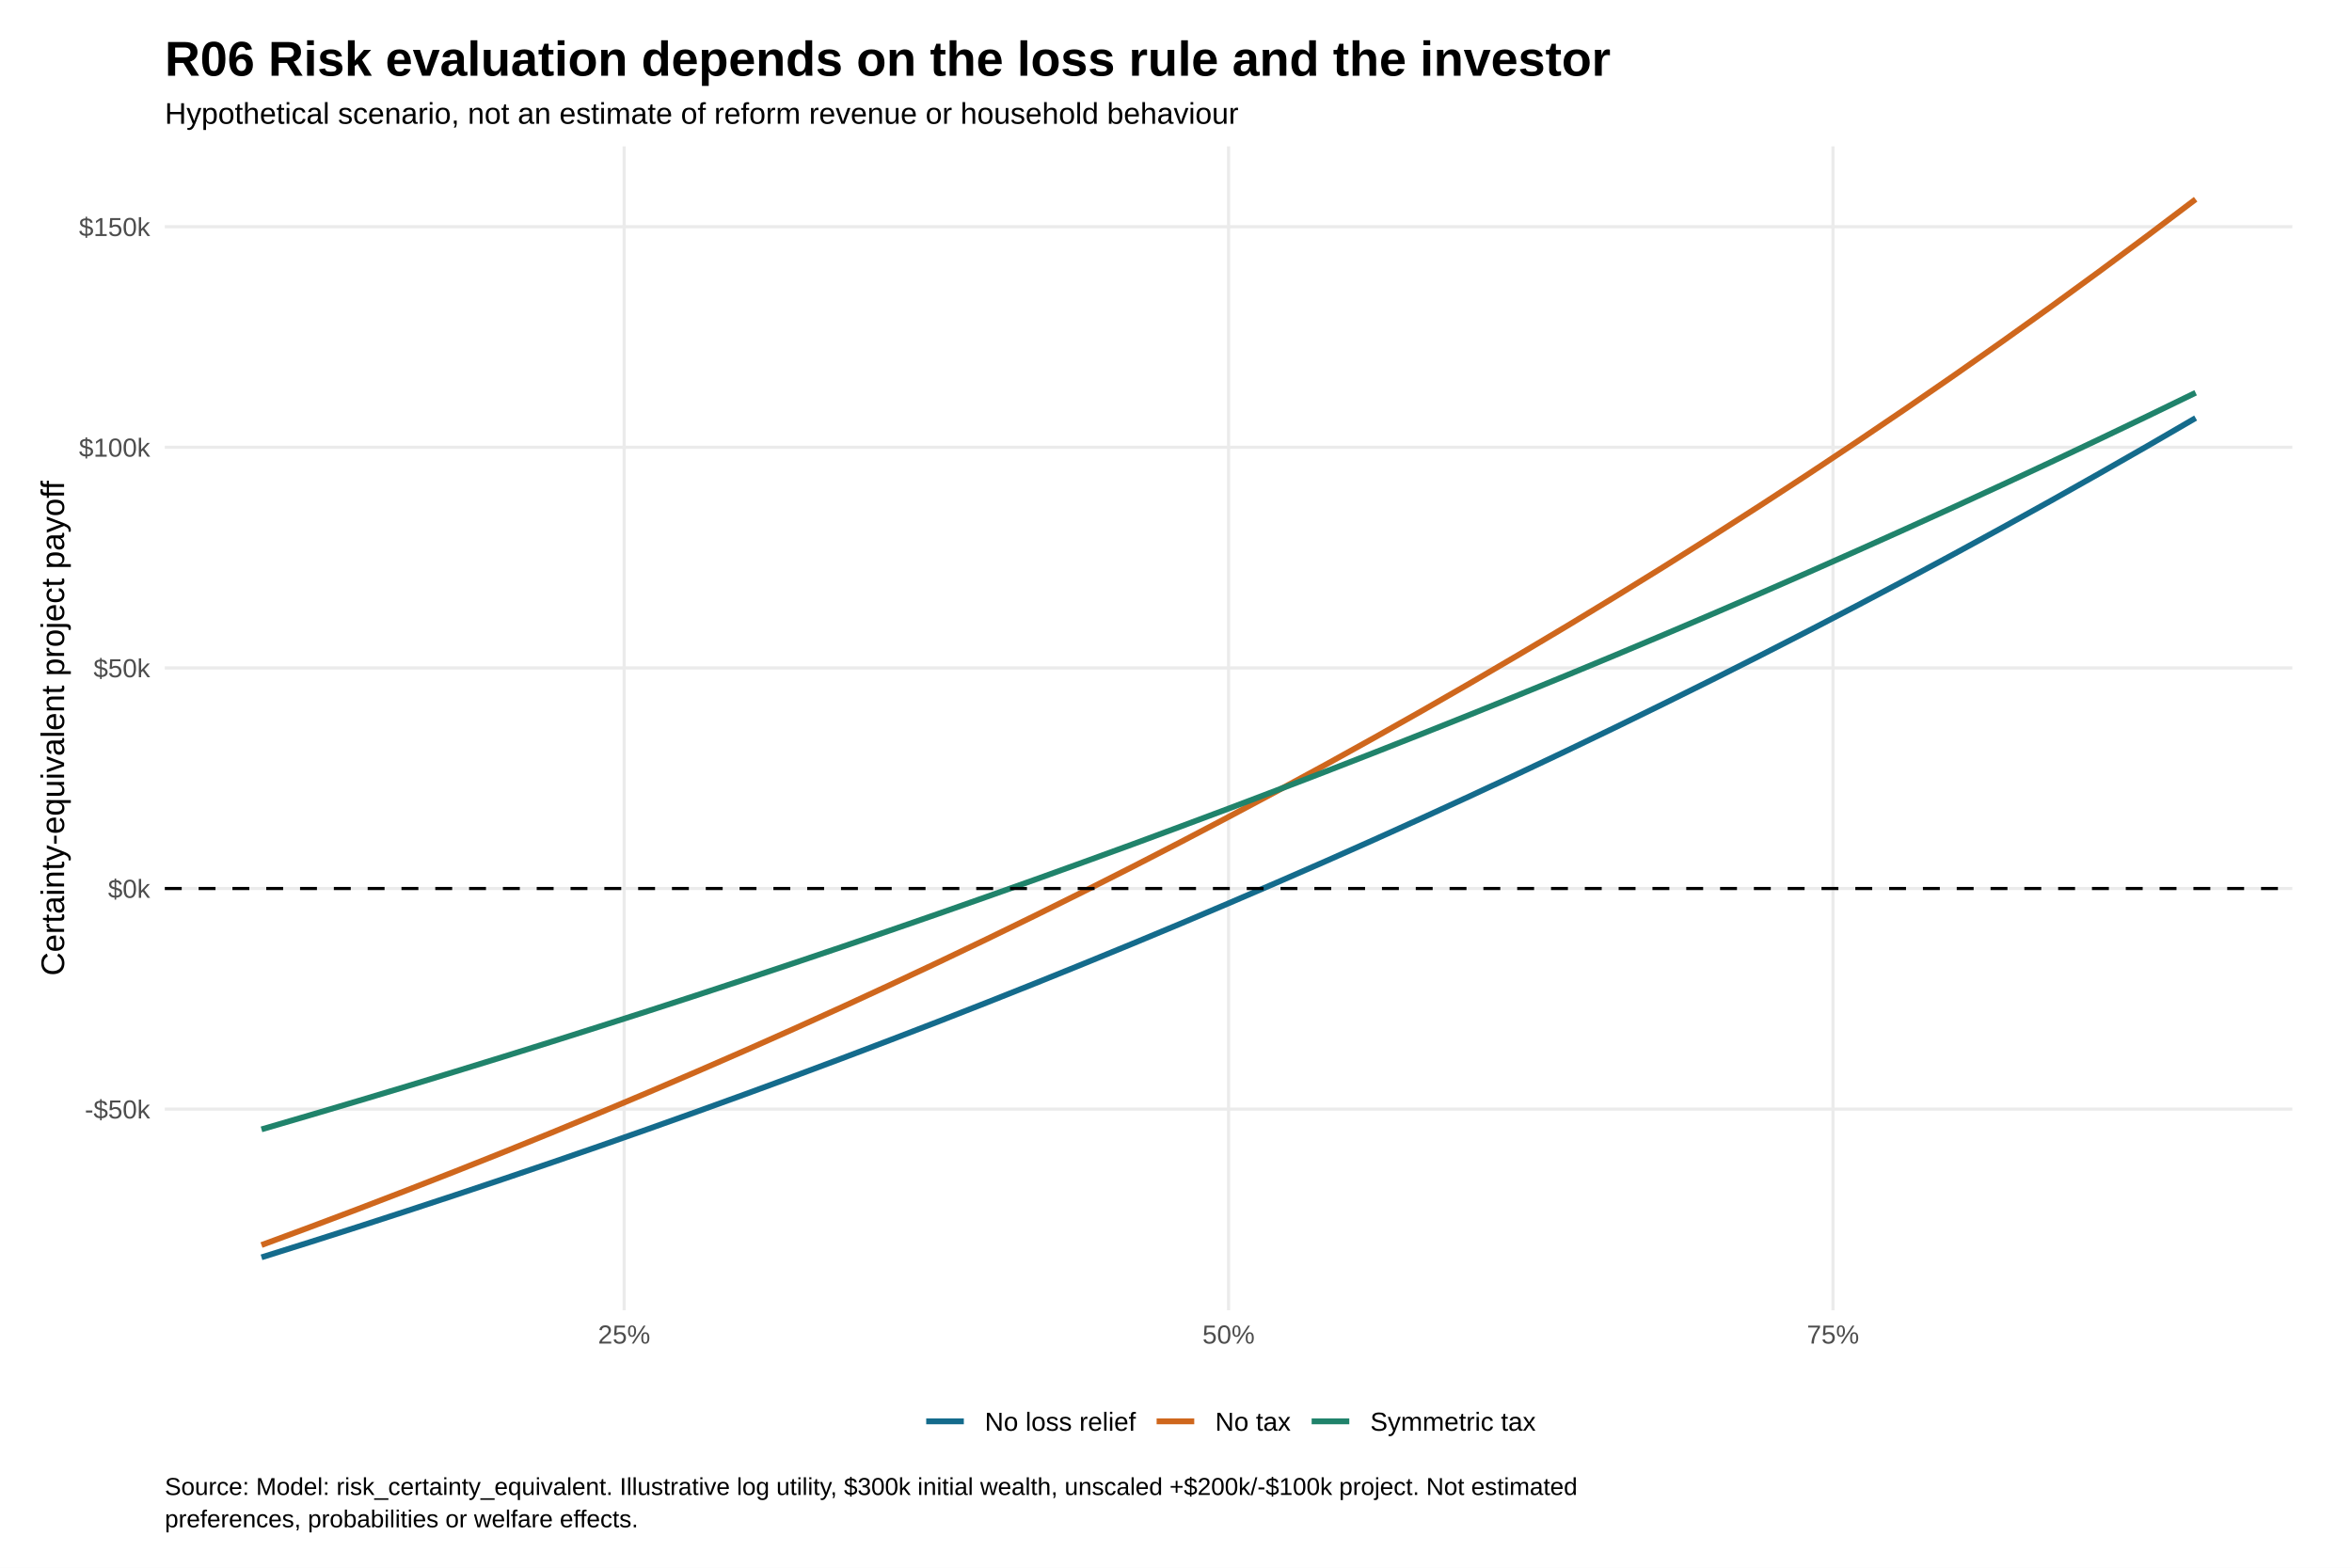
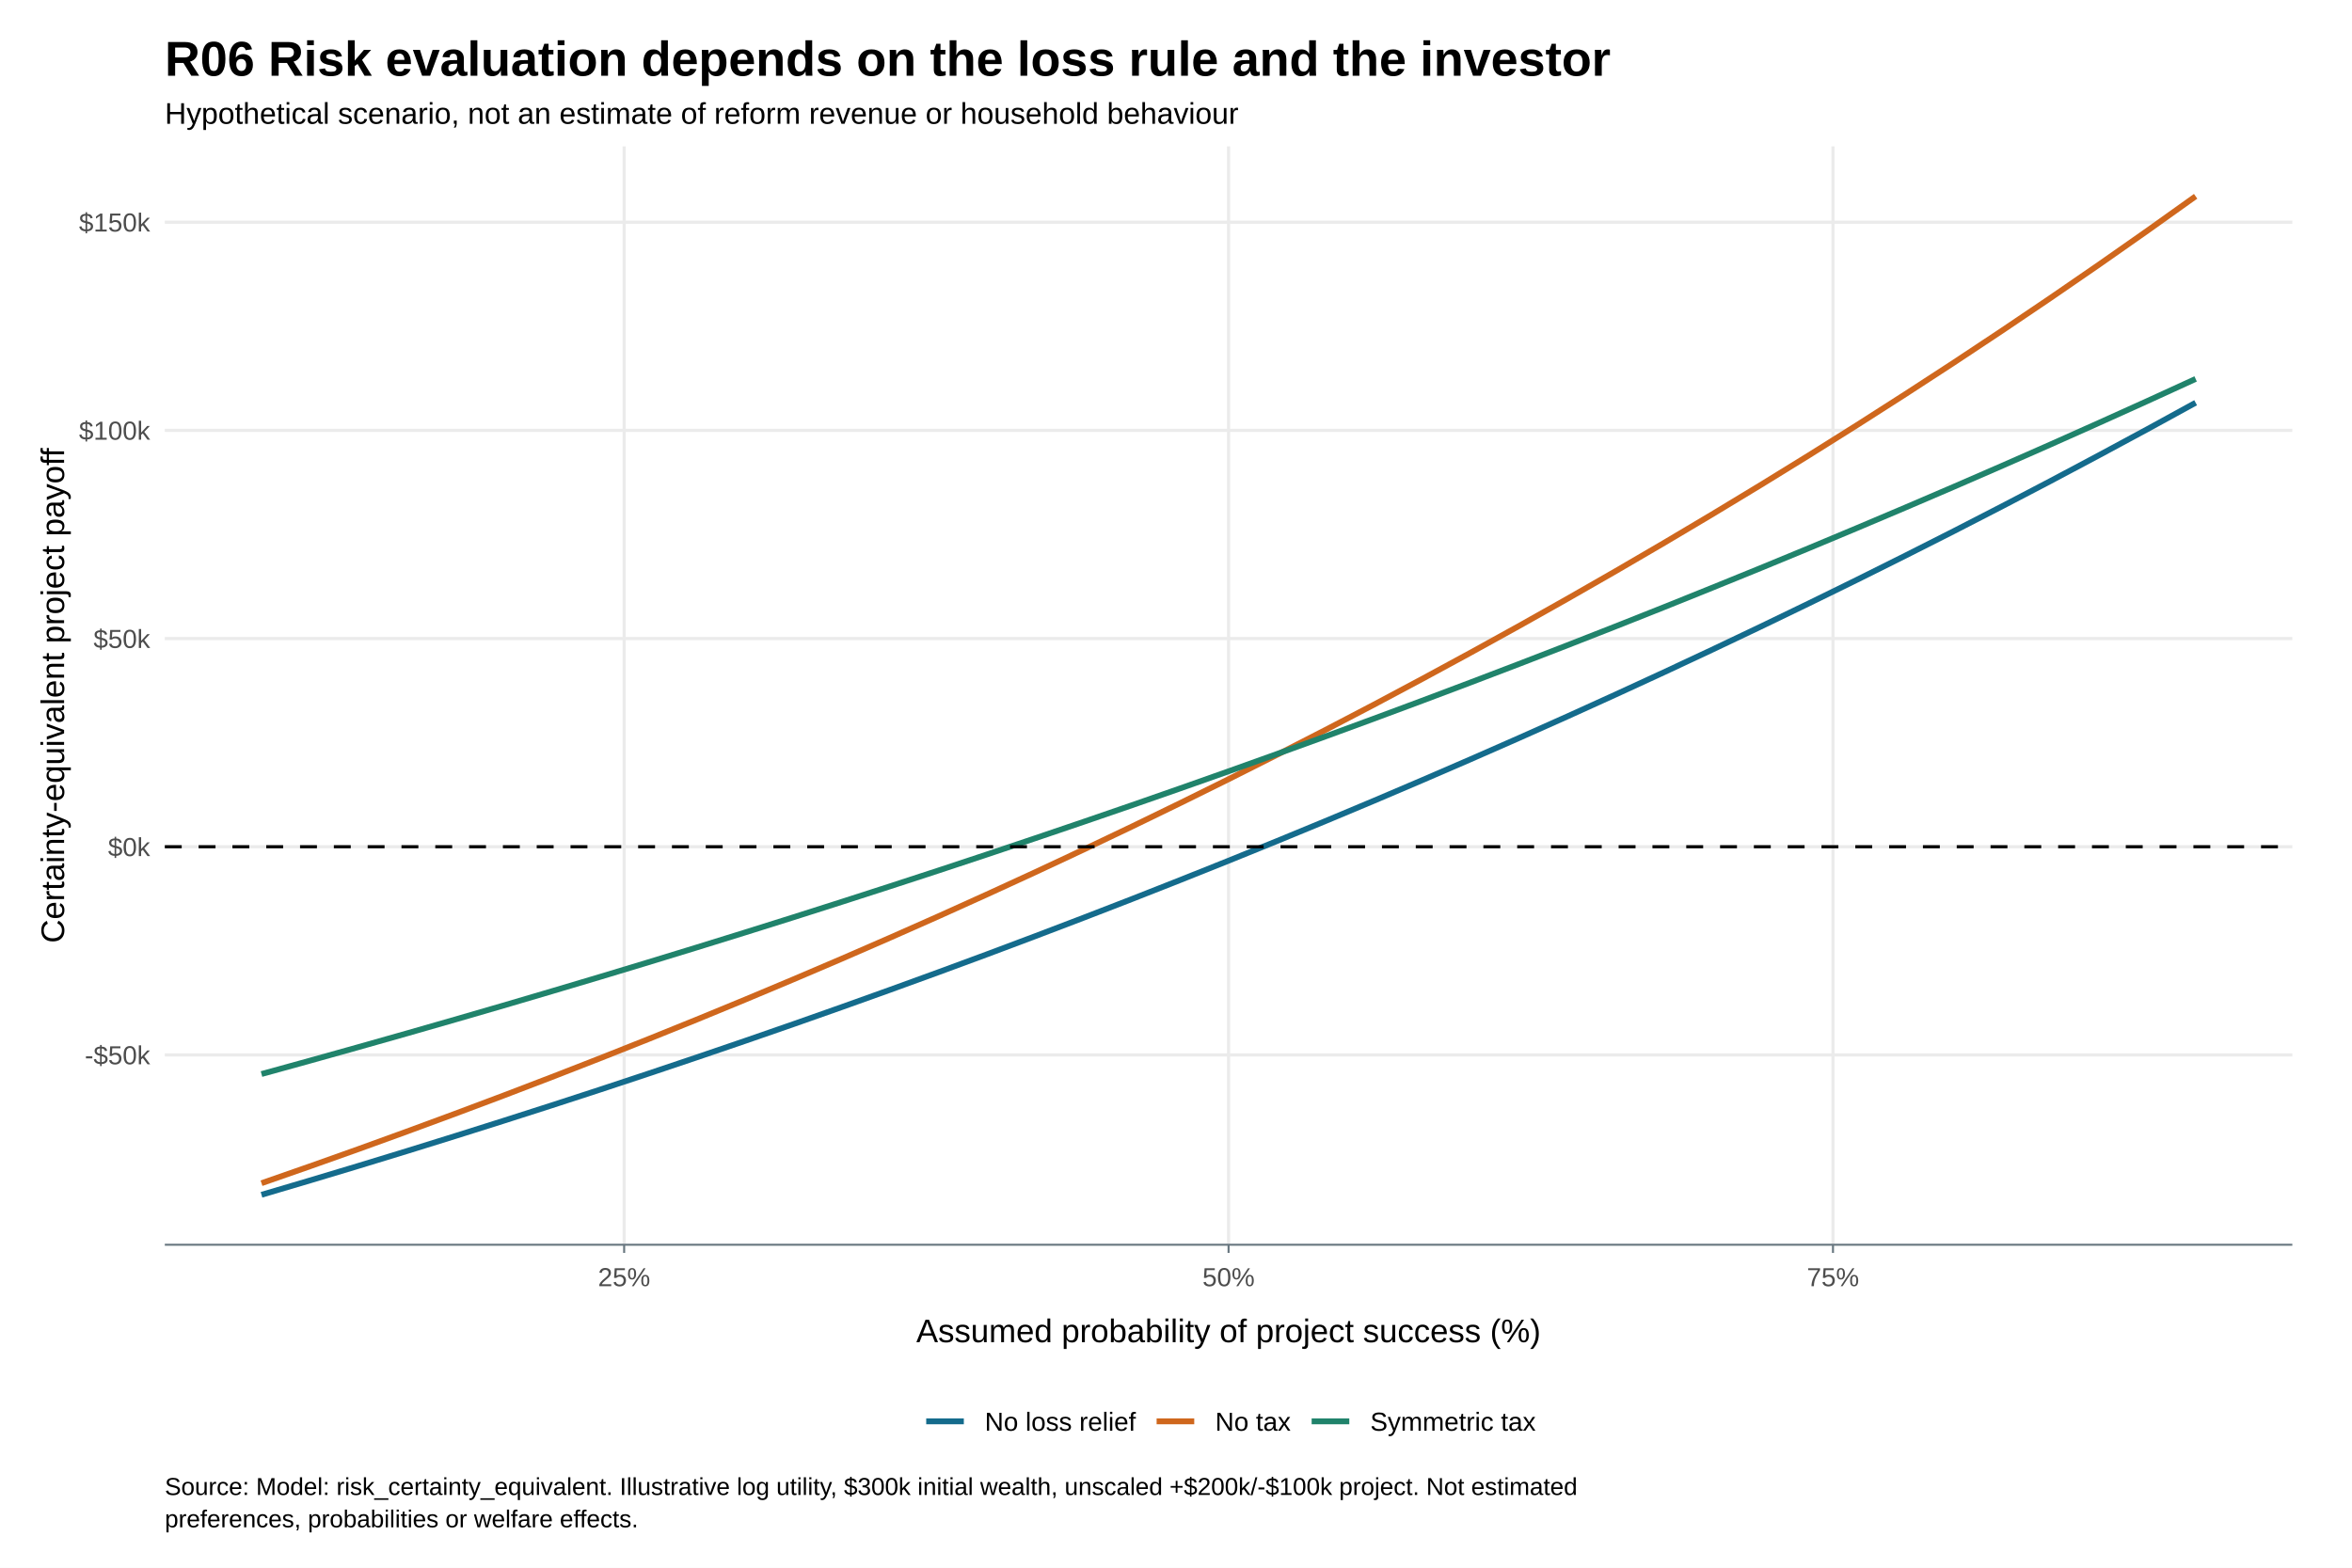
<svg xmlns="http://www.w3.org/2000/svg" width="864.00pt" height="576.00pt" viewBox="0 0 864.00 576.00">
  <g class="svglite">
    <defs>
      <style type="text/css">
    .svglite line, .svglite polyline, .svglite polygon, .svglite path, .svglite rect, .svglite circle {
      fill: none;
      stroke: #000000;
      stroke-linecap: round;
      stroke-linejoin: round;
      stroke-miterlimit: 10.00;
    }
    .svglite text {
      white-space: pre;
    }
    .svglite g.glyphgroup path {
      fill: inherit;
      stroke: none;
    }
  </style>
    </defs>
    <rect width="100%" height="100%" style="stroke: none; fill: #FFFFFF;" />
    <defs>
      <clipPath id="cpMC4wMHw4NjQuMDB8MC4wMHw1NzYuMDA=">
        <rect x="0.00" y="0.00" width="864.00" height="576.00" />
      </clipPath>
    </defs>
    <g clip-path="url(#cpMC4wMHw4NjQuMDB8MC4wMHw1NzYuMDA=)">
      <rect x="0.00" y="0.00" width="864.00" height="576.00" style="stroke-width: 1.16; stroke: none; fill: #FFFFFF;" />
    </g>
    <defs>
-       <clipPath id="cpNjAuNTR8ODQyLjA4fDUzLjc4fDQ4MS40MQ==">
-         <rect x="60.54" y="53.78" width="781.54" height="427.63" />
+       <clipPath id="cpNjAuNTR8ODQyLjA4fDUzLjc4fDQ1Ny4zNA==">
+         <rect x="60.54" y="53.78" width="781.54" height="403.56" />
      </clipPath>
    </defs>
-     <g clip-path="url(#cpNjAuNTR8ODQyLjA4fDUzLjc4fDQ4MS40MQ==)">
-       <polyline points="60.54,407.51 842.08,407.51 " style="stroke-width: 1.16; stroke: #EBEBEB; stroke-linecap: butt;" />
-       <polyline points="60.54,326.46 842.08,326.46 " style="stroke-width: 1.16; stroke: #EBEBEB; stroke-linecap: butt;" />
-       <polyline points="60.54,245.41 842.08,245.41 " style="stroke-width: 1.16; stroke: #EBEBEB; stroke-linecap: butt;" />
-       <polyline points="60.54,164.35 842.08,164.35 " style="stroke-width: 1.16; stroke: #EBEBEB; stroke-linecap: butt;" />
-       <polyline points="60.54,83.30 842.08,83.30 " style="stroke-width: 1.16; stroke: #EBEBEB; stroke-linecap: butt;" />
-       <polyline points="229.28,481.41 229.28,53.78 " style="stroke-width: 1.16; stroke: #EBEBEB; stroke-linecap: butt;" />
-       <polyline points="451.31,481.41 451.31,53.78 " style="stroke-width: 1.16; stroke: #EBEBEB; stroke-linecap: butt;" />
-       <polyline points="673.34,481.41 673.34,53.78 " style="stroke-width: 1.16; stroke: #EBEBEB; stroke-linecap: butt;" />
-       <polyline points="96.06,461.97 113.83,456.39 131.59,450.73 149.35,444.97 167.11,439.13 184.88,433.19 202.64,427.16 220.40,421.03 238.16,414.80 255.92,408.47 273.69,402.05 291.45,395.52 309.21,388.89 326.97,382.15 344.74,375.31 362.50,368.35 380.26,361.29 398.02,354.11 415.79,346.82 433.55,339.42 451.31,331.89 469.07,324.25 486.84,316.49 504.60,308.60 522.36,300.58 540.12,292.44 557.88,284.17 575.65,275.77 593.41,267.24 611.17,258.56 628.93,249.76 646.70,240.81 664.46,231.72 682.22,222.48 699.98,213.10 717.75,203.57 735.51,193.88 753.27,184.05 771.03,174.05 788.80,163.90 806.56,153.59 " style="stroke-width: 2.13; stroke: #146B8C; stroke-linecap: butt;" />
-       <polyline points="96.06,457.45 113.83,450.88 131.59,444.19 149.35,437.37 167.11,430.43 184.88,423.36 202.64,416.16 220.40,408.82 238.16,401.35 255.92,393.74 273.69,385.99 291.45,378.10 309.21,370.06 326.97,361.87 344.74,353.53 362.50,345.04 380.26,336.39 398.02,327.58 415.79,318.60 433.55,309.46 451.31,300.15 469.07,290.67 486.84,281.02 504.60,271.18 522.36,261.16 540.12,250.96 557.88,240.57 575.65,229.99 593.41,219.21 611.17,208.23 628.93,197.05 646.70,185.66 664.46,174.07 682.22,162.25 699.98,150.22 717.75,137.97 735.51,125.49 753.27,112.78 771.03,99.83 788.80,86.64 806.56,73.21 " style="stroke-width: 2.13; stroke: #CF671D; stroke-linecap: butt;" />
-       <polyline points="96.06,414.95 113.83,409.75 131.59,404.49 149.35,399.16 167.11,393.75 184.88,388.28 202.64,382.74 220.40,377.12 238.16,371.44 255.92,365.67 273.69,359.83 291.45,353.92 309.21,347.93 326.97,341.86 344.74,335.71 362.50,329.48 380.26,323.17 398.02,316.77 415.79,310.30 433.55,303.73 451.31,297.09 469.07,290.35 486.84,283.53 504.60,276.62 522.36,269.62 540.12,262.53 557.88,255.34 575.65,248.06 593.41,240.69 611.17,233.22 628.93,225.65 646.70,217.98 664.46,210.21 682.22,202.34 699.98,194.37 717.75,186.30 735.51,178.12 753.27,169.83 771.03,161.43 788.80,152.93 806.56,144.31 " style="stroke-width: 2.13; stroke: #20836B; stroke-linecap: butt;" />
-       <line x1="60.54" y1="326.46" x2="842.08" y2="326.46" style="stroke-width: 1.16; stroke-dasharray: 6.21,6.21; stroke-linecap: butt;" />
+     <g clip-path="url(#cpNjAuNTR8ODQyLjA4fDUzLjc4fDQ1Ny4zNA==)">
+       <polyline points="60.54,387.60 842.08,387.60 " style="stroke-width: 1.16; stroke: #EBEBEB; stroke-linecap: butt;" />
+       <polyline points="60.54,311.11 842.08,311.11 " style="stroke-width: 1.16; stroke: #EBEBEB; stroke-linecap: butt;" />
+       <polyline points="60.54,234.62 842.08,234.62 " style="stroke-width: 1.16; stroke: #EBEBEB; stroke-linecap: butt;" />
+       <polyline points="60.54,158.13 842.08,158.13 " style="stroke-width: 1.16; stroke: #EBEBEB; stroke-linecap: butt;" />
+       <polyline points="60.54,81.64 842.08,81.64 " style="stroke-width: 1.16; stroke: #EBEBEB; stroke-linecap: butt;" />
+       <polyline points="229.28,457.34 229.28,53.78 " style="stroke-width: 1.16; stroke: #EBEBEB; stroke-linecap: butt;" />
+       <polyline points="451.31,457.34 451.31,53.78 " style="stroke-width: 1.16; stroke: #EBEBEB; stroke-linecap: butt;" />
+       <polyline points="673.34,457.34 673.34,53.78 " style="stroke-width: 1.16; stroke: #EBEBEB; stroke-linecap: butt;" />
+       <polyline points="96.06,438.99 113.83,433.73 131.59,428.39 149.35,422.96 167.11,417.44 184.88,411.83 202.64,406.14 220.40,400.36 238.16,394.48 255.92,388.51 273.69,382.45 291.45,376.29 309.21,370.03 326.97,363.67 344.74,357.21 362.50,350.65 380.26,343.98 398.02,337.21 415.79,330.33 433.55,323.34 451.31,316.24 469.07,309.03 486.84,301.70 504.60,294.26 522.36,286.69 540.12,279.01 557.88,271.21 575.65,263.28 593.41,255.22 611.17,247.04 628.93,238.73 646.70,230.28 664.46,221.70 682.22,212.99 699.98,204.13 717.75,195.14 735.51,186.00 753.27,176.72 771.03,167.28 788.80,157.70 806.56,147.97 " style="stroke-width: 2.13; stroke: #146B8C; stroke-linecap: butt;" />
+       <polyline points="96.06,434.73 113.83,428.53 131.59,422.22 149.35,415.78 167.11,409.23 184.88,402.56 202.64,395.76 220.40,388.84 238.16,381.79 255.92,374.61 273.69,367.29 291.45,359.84 309.21,352.26 326.97,344.53 344.74,336.66 362.50,328.64 380.26,320.48 398.02,312.17 415.79,303.70 433.55,295.07 451.31,286.29 469.07,277.34 486.84,268.23 504.60,258.95 522.36,249.49 540.12,239.86 557.88,230.06 575.65,220.07 593.41,209.90 611.17,199.54 628.93,188.99 646.70,178.24 664.46,167.30 682.22,156.15 699.98,144.79 717.75,133.23 735.51,121.45 753.27,109.46 771.03,97.24 788.80,84.79 806.56,72.12 " style="stroke-width: 2.13; stroke: #CF671D; stroke-linecap: butt;" />
+       <polyline points="96.06,394.62 113.83,389.72 131.59,384.75 149.35,379.72 167.11,374.62 184.88,369.46 202.64,364.22 220.40,358.93 238.16,353.56 255.92,348.12 273.69,342.61 291.45,337.03 309.21,331.37 326.97,325.64 344.74,319.84 362.50,313.96 380.26,308.00 398.02,301.97 415.79,295.86 433.55,289.67 451.31,283.39 469.07,277.04 486.84,270.60 504.60,264.08 522.36,257.47 540.12,250.78 557.88,244.00 575.65,237.13 593.41,230.17 611.17,223.12 628.93,215.97 646.70,208.74 664.46,201.41 682.22,193.98 699.98,186.46 717.75,178.84 735.51,171.12 753.27,163.30 771.03,155.37 788.80,147.35 806.56,139.22 " style="stroke-width: 2.13; stroke: #20836B; stroke-linecap: butt;" />
+       <line x1="60.54" y1="311.11" x2="842.08" y2="311.11" style="stroke-width: 1.16; stroke-dasharray: 6.21,6.21; stroke-linecap: butt;" />
    </g>
    <g clip-path="url(#cpMC4wMHw4NjQuMDB8MC4wMHw1NzYuMDA=)">
-       <text x="55.16" y="410.95" text-anchor="end" style="font-size: 9.60px;fill: #4D4D4D; font-family: &quot;Arial&quot;;" textLength="23.97px" lengthAdjust="spacingAndGlyphs">-$50k</text>
-       <text x="55.16" y="329.89" text-anchor="end" style="font-size: 9.60px;fill: #4D4D4D; font-family: &quot;Arial&quot;;" textLength="15.45px" lengthAdjust="spacingAndGlyphs">$0k</text>
-       <text x="55.16" y="248.84" text-anchor="end" style="font-size: 9.60px;fill: #4D4D4D; font-family: &quot;Arial&quot;;" textLength="20.78px" lengthAdjust="spacingAndGlyphs">$50k</text>
-       <text x="55.16" y="167.79" text-anchor="end" style="font-size: 9.60px;fill: #4D4D4D; font-family: &quot;Arial&quot;;" textLength="26.11px" lengthAdjust="spacingAndGlyphs">$100k</text>
-       <text x="55.16" y="86.73" text-anchor="end" style="font-size: 9.60px;fill: #4D4D4D; font-family: &quot;Arial&quot;;" textLength="26.11px" lengthAdjust="spacingAndGlyphs">$150k</text>
-       <text x="229.28" y="493.65" text-anchor="middle" style="font-size: 9.60px;fill: #4D4D4D; font-family: &quot;Arial&quot;;" textLength="19.19px" lengthAdjust="spacingAndGlyphs">25%</text>
-       <text x="451.31" y="493.65" text-anchor="middle" style="font-size: 9.60px;fill: #4D4D4D; font-family: &quot;Arial&quot;;" textLength="19.19px" lengthAdjust="spacingAndGlyphs">50%</text>
-       <text x="673.34" y="493.65" text-anchor="middle" style="font-size: 9.60px;fill: #4D4D4D; font-family: &quot;Arial&quot;;" textLength="19.19px" lengthAdjust="spacingAndGlyphs">75%</text>
-       <text transform="translate(23.54,267.59) rotate(-90)" text-anchor="middle" style="font-size: 12.00px; font-family: &quot;Arial&quot;;" textLength="181.84px" lengthAdjust="spacingAndGlyphs">Certainty-equivalent project payoff</text>
+       <text x="55.16" y="391.04" text-anchor="end" style="font-size: 9.60px;fill: #4D4D4D; font-family: &quot;Arial&quot;;" textLength="23.97px" lengthAdjust="spacingAndGlyphs">-$50k</text>
+       <text x="55.16" y="314.55" text-anchor="end" style="font-size: 9.60px;fill: #4D4D4D; font-family: &quot;Arial&quot;;" textLength="15.45px" lengthAdjust="spacingAndGlyphs">$0k</text>
+       <text x="55.16" y="238.06" text-anchor="end" style="font-size: 9.60px;fill: #4D4D4D; font-family: &quot;Arial&quot;;" textLength="20.78px" lengthAdjust="spacingAndGlyphs">$50k</text>
+       <text x="55.16" y="161.56" text-anchor="end" style="font-size: 9.60px;fill: #4D4D4D; font-family: &quot;Arial&quot;;" textLength="26.11px" lengthAdjust="spacingAndGlyphs">$100k</text>
+       <text x="55.16" y="85.07" text-anchor="end" style="font-size: 9.60px;fill: #4D4D4D; font-family: &quot;Arial&quot;;" textLength="26.11px" lengthAdjust="spacingAndGlyphs">$150k</text>
+       <polyline points="60.54,457.34 842.08,457.34 " style="stroke-width: 0.75; stroke: #687780; stroke-linecap: butt;" />
+       <polyline points="229.28,460.33 229.28,457.34 " style="stroke-width: 0.75; stroke: #687780; stroke-linecap: butt;" />
+       <polyline points="451.31,460.33 451.31,457.34 " style="stroke-width: 0.75; stroke: #687780; stroke-linecap: butt;" />
+       <polyline points="673.34,460.33 673.34,457.34 " style="stroke-width: 0.75; stroke: #687780; stroke-linecap: butt;" />
+       <text x="229.28" y="472.57" text-anchor="middle" style="font-size: 9.60px;fill: #4D4D4D; font-family: &quot;Arial&quot;;" textLength="19.19px" lengthAdjust="spacingAndGlyphs">25%</text>
+       <text x="451.31" y="472.57" text-anchor="middle" style="font-size: 9.60px;fill: #4D4D4D; font-family: &quot;Arial&quot;;" textLength="19.19px" lengthAdjust="spacingAndGlyphs">50%</text>
+       <text x="673.34" y="472.57" text-anchor="middle" style="font-size: 9.60px;fill: #4D4D4D; font-family: &quot;Arial&quot;;" textLength="19.19px" lengthAdjust="spacingAndGlyphs">75%</text>
+       <text x="451.31" y="493.15" text-anchor="middle" style="font-size: 12.00px; font-family: &quot;Arial&quot;;" textLength="229.39px" lengthAdjust="spacingAndGlyphs">Assumed probability of project success (%)</text>
+       <text transform="translate(23.54,255.56) rotate(-90)" text-anchor="middle" style="font-size: 12.00px; font-family: &quot;Arial&quot;;" textLength="181.84px" lengthAdjust="spacingAndGlyphs">Certainty-equivalent project payoff</text>
      <line x1="340.24" y1="522.24" x2="354.06" y2="522.24" style="stroke-width: 2.13; stroke: #146B8C; stroke-linecap: butt;" />
      <line x1="424.88" y1="522.24" x2="438.70" y2="522.24" style="stroke-width: 2.13; stroke: #CF671D; stroke-linecap: butt;" />
      <line x1="481.83" y1="522.24" x2="495.66" y2="522.24" style="stroke-width: 2.13; stroke: #20836B; stroke-linecap: butt;" />
      <text x="361.77" y="525.68" style="font-size: 9.60px; font-family: &quot;Arial&quot;;" textLength="55.41px" lengthAdjust="spacingAndGlyphs">No loss relief</text>
      <text x="446.41" y="525.68" style="font-size: 9.60px; font-family: &quot;Arial&quot;;" textLength="27.72px" lengthAdjust="spacingAndGlyphs">No tax</text>
      <text x="503.36" y="525.68" style="font-size: 9.60px; font-family: &quot;Arial&quot;;" textLength="60.75px" lengthAdjust="spacingAndGlyphs">Symmetric tax</text>
      <text x="60.54" y="45.48" style="font-size: 11.00px; font-family: &quot;Arial&quot;;" textLength="394.69px" lengthAdjust="spacingAndGlyphs">Hypothetical scenario, not an estimate of reform revenue or household behaviour</text>
      <text x="60.54" y="27.83" style="font-size: 18.00px; font-weight: bold; font-family: &quot;Arial&quot;;" textLength="531.31px" lengthAdjust="spacingAndGlyphs">R06 Risk evaluation depends on the loss rule and the investor</text>
      <text x="60.54" y="549.28" style="font-size: 9.00px; font-family: &quot;Arial&quot;;" textLength="521.08px" lengthAdjust="spacingAndGlyphs">Source: Model: risk_certainty_equivalent.  Illustrative log utility, $300k initial wealth, unscaled +$200k/-$100k project. Not estimated</text>
      <text x="60.54" y="561.16" style="font-size: 9.00px; font-family: &quot;Arial&quot;;" textLength="173.84px" lengthAdjust="spacingAndGlyphs">preferences, probabilities or welfare effects.</text>
    </g>
  </g>
</svg>
